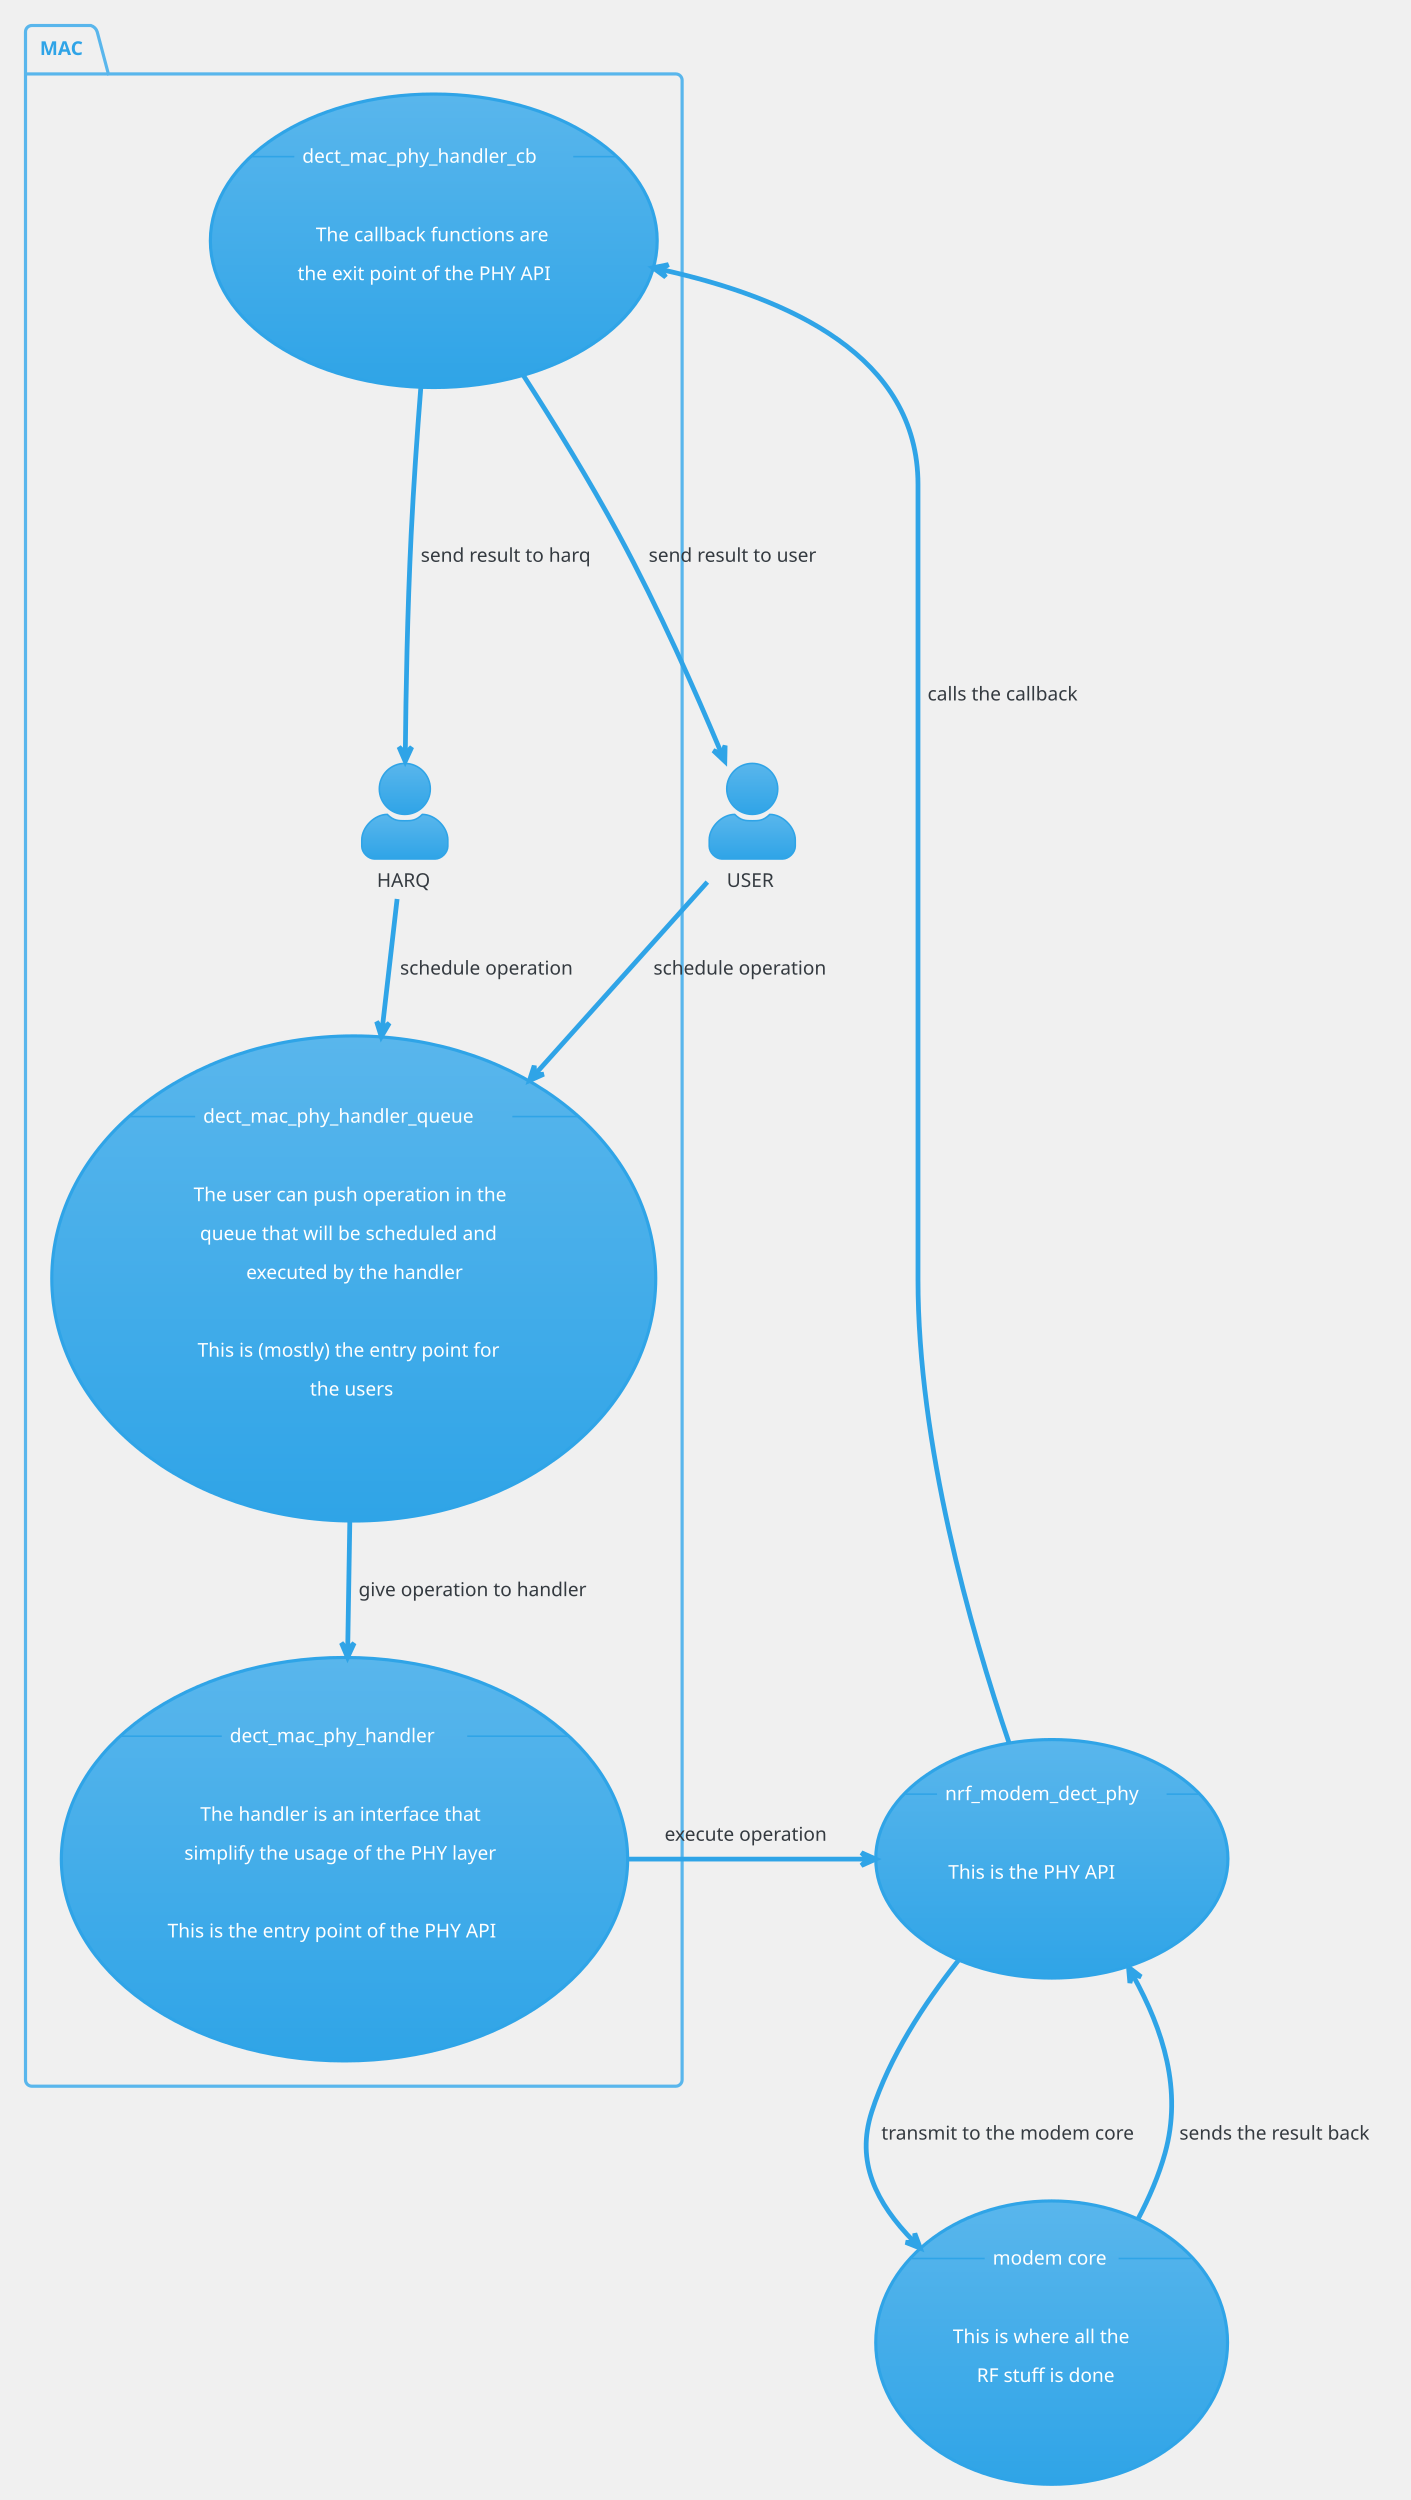
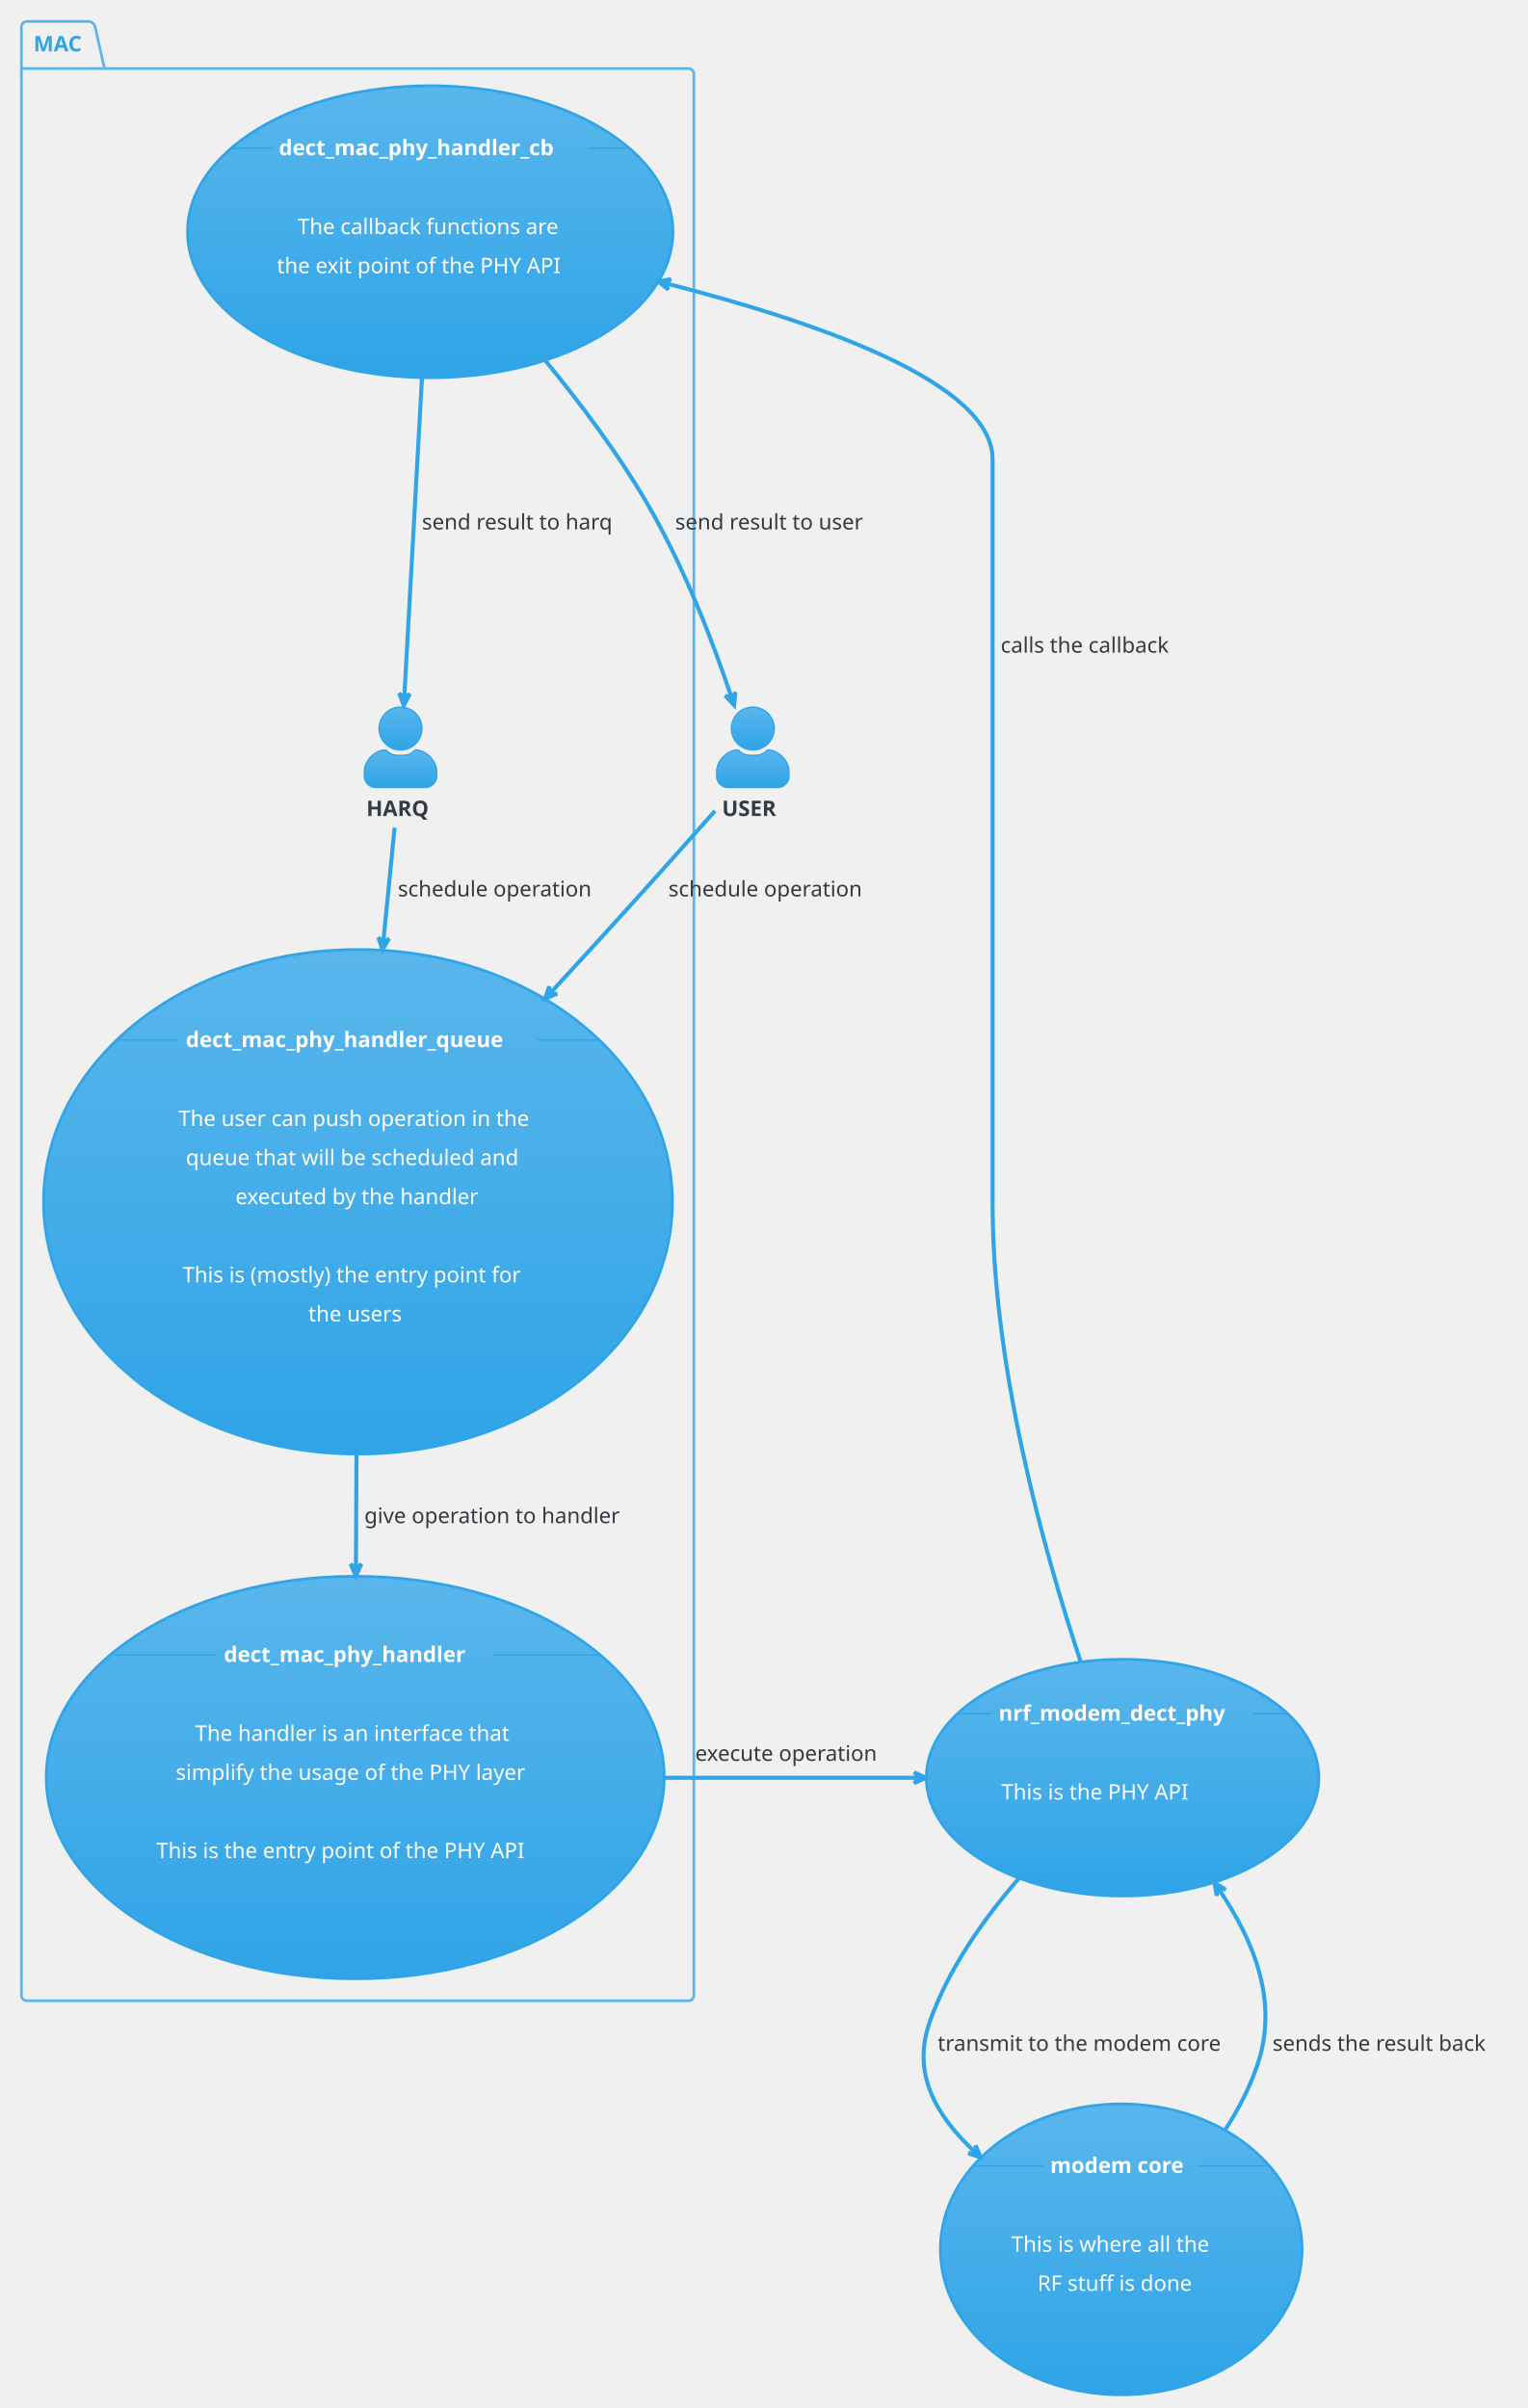
- <svg xmlns="http://www.w3.org/2000/svg" contentStyleType="text/css" height="1634.375px" preserveAspectRatio="none" style="width:922px;height:1634px;" version="1.1" viewBox="0 0 922 1634" width="922.917px" zoomAndPan="magnify">
+ <svg xmlns="http://www.w3.org/2000/svg" contentStyleType="text/css" height="1873.958px" preserveAspectRatio="none" style="width:1188px;height:1873px;" version="1.1" viewBox="0 0 1188 1873" width="1188.542px" zoomAndPan="magnify">
  <defs>
-     <linearGradient id="gk4667pkonfmz0" x1="50%" x2="50%" y1="0%" y2="100%">
+     <linearGradient id="g1rf2huw3uot5z0" x1="50%" x2="50%" y1="0%" y2="100%">
      <stop offset="0%" stop-color="#59B6EC" />
      <stop offset="100%" stop-color="#2FA4E7" />
    </linearGradient>
  </defs>
  <g>
    <g id="cluster_MAC">
-       <path d="M20.833,16.667 L59.375,16.667 A6.25,6.25 0 0 1 63.542,20.833 L70.833,48.325 L441.667,48.325 A4.167,4.167 0 0 1 445.833,52.492 L445.833,1359.375 A4.167,4.167 0 0 1 441.667,1363.542 L20.833,1363.542 A4.167,4.167 0 0 1 16.667,1359.375 L16.667,20.833 A4.167,4.167 0 0 1 20.833,16.667 " fill="none" style="stroke:#59B6EC;stroke-width:2.083;" />
-       <line style="stroke:#59B6EC;stroke-width:2.083;" x1="16.667" x2="70.833" y1="48.325" y2="48.325" />
-       <text fill="#2FA4E7" font-family="Gotham Black" font-size="12.5" font-weight="bold" lengthAdjust="spacing" textLength="30.208" x="26.042" y="35.952">MAC</text>
+       <path d="M20.833,16.667 L69.792,16.667 A6.25,6.25 0 0 1 73.958,20.833 L81.25,53.322 L535.417,53.322 A4.167,4.167 0 0 1 539.583,57.489 L539.583,1552.083 A4.167,4.167 0 0 1 535.417,1556.25 L20.833,1556.25 A4.167,4.167 0 0 1 16.667,1552.083 L16.667,20.833 A4.167,4.167 0 0 1 20.833,16.667 " fill="none" style="stroke:#59B6EC;stroke-width:2.083;" />
+       <line style="stroke:#59B6EC;stroke-width:2.083;" x1="16.667" x2="81.25" y1="53.322" y2="53.322" />
+       <text fill="#2FA4E7" font-family="Gotham Black" font-size="16.667" font-weight="bold" lengthAdjust="spacing" textLength="40.625" x="26.042" y="39.95">MAC</text>
    </g>
    <g id="elem_harq">
-       <ellipse cx="264.583" cy="515.625" fill="url(#gk4667pkonfmz0)" rx="16.667" ry="16.667" style="stroke:#2FA4E7;stroke-width:1.042;" />
-       <path d="M264.583,536.458 C268.75,536.458 271.875,536.458 276.042,532.292 C284.375,532.292 292.708,540.625 292.708,548.958 L292.708,553.125 C292.708,557.292 288.542,561.458 284.375,561.458 L244.792,561.458 C240.625,561.458 236.458,557.292 236.458,553.125 L236.458,548.958 C236.458,540.625 244.792,532.292 253.125,532.292 C257.292,536.458 260.417,536.458 264.583,536.458 " fill="url(#gk4667pkonfmz0)" style="stroke:#2FA4E7;stroke-width:1.042;" />
-       <text fill="#343A40" font-family="Gotham Black" font-size="12.5" lengthAdjust="spacing" textLength="36.458" x="246.354" y="579.702">HARQ</text>
+       <ellipse cx="311.458" cy="566.667" fill="url(#g1rf2huw3uot5z0)" rx="16.667" ry="16.667" style="stroke:#2FA4E7;stroke-width:1.042;" />
+       <path d="M311.458,587.5 C315.625,587.5 318.75,587.5 322.917,583.333 C331.25,583.333 339.583,591.667 339.583,600 L339.583,604.167 C339.583,608.333 335.417,612.5 331.25,612.5 L291.667,612.5 C287.5,612.5 283.333,608.333 283.333,604.167 L283.333,600 C283.333,591.667 291.667,583.333 300,583.333 C304.167,587.5 307.292,587.5 311.458,587.5 " fill="url(#g1rf2huw3uot5z0)" style="stroke:#2FA4E7;stroke-width:1.042;" />
+       <text fill="#343A40" font-family="Gotham Black" font-size="16.667" font-weight="bold" lengthAdjust="spacing" textLength="53.125" x="284.896" y="634.741">HARQ</text>
    </g>
    <g id="elem_queue">
-       <ellipse cx="231.215" cy="835.597" fill="url(#gk4667pkonfmz0)" rx="197.361" ry="158.514" style="stroke:#2FA4E7;stroke-width:2.083;" />
-       <text fill="#FFFFFF" font-family="Gotham Black" font-size="12.5" lengthAdjust="spacing" textLength="3.125" x="229.653" y="759.703"> </text>
-       <text fill="#FFFFFF" font-family="Gotham Black" font-size="12.5" lengthAdjust="spacing" textLength="218.75" x="126.528" y="785.111">The user can push operation in the</text>
-       <text fill="#FFFFFF" font-family="Gotham Black" font-size="12.5" lengthAdjust="spacing" textLength="210.417" x="130.695" y="810.52">queue that will be scheduled and</text>
-       <text fill="#FFFFFF" font-family="Gotham Black" font-size="12.5" lengthAdjust="spacing" textLength="153.125" x="160.903" y="835.928">executed by the handler</text>
-       <text fill="#FFFFFF" font-family="Gotham Black" font-size="12.5" lengthAdjust="spacing" textLength="3.125" x="229.653" y="861.337"> </text>
-       <text fill="#FFFFFF" font-family="Gotham Black" font-size="12.5" lengthAdjust="spacing" textLength="216.667" x="129.132" y="886.745">This is (mostly) the entry point for</text>
-       <text fill="#FFFFFF" font-family="Gotham Black" font-size="12.5" lengthAdjust="spacing" textLength="57.292" x="202.57" y="912.154">the users</text>
-       <text fill="#FFFFFF" font-family="Gotham Black" font-size="12.5" lengthAdjust="spacing" textLength="3.125" x="229.653" y="937.562"> </text>
-       <line style="stroke:#2FA4E7;stroke-width:1.042;" x1="85.291" x2="127.57" y1="729.797" y2="729.797" />
-       <text fill="#FFFFFF" font-family="Gotham Black" font-size="12.5" lengthAdjust="spacing" textLength="196.875" x="132.778" y="733.774">dect_mac_phy_handler_queue</text>
-       <line style="stroke:#2FA4E7;stroke-width:1.042;" x1="334.861" x2="377.14" y1="729.797" y2="729.797" />
+       <ellipse cx="278.382" cy="934.789" fill="url(#g1rf2huw3uot5z0)" rx="244.528" ry="196.248" style="stroke:#2FA4E7;stroke-width:2.083;" />
+       <text fill="#FFFFFF" font-family="Gotham Black" font-size="16.667" lengthAdjust="spacing" textLength="4.167" x="276.299" y="845.402"> </text>
+       <text fill="#FFFFFF" font-family="Gotham Black" font-size="16.667" lengthAdjust="spacing" textLength="291.667" x="138.799" y="875.808">The user can push operation in the</text>
+       <text fill="#FFFFFF" font-family="Gotham Black" font-size="16.667" lengthAdjust="spacing" textLength="280.208" x="144.528" y="906.214">queue that will be scheduled and</text>
+       <text fill="#FFFFFF" font-family="Gotham Black" font-size="16.667" lengthAdjust="spacing" textLength="207.292" x="183.07" y="936.619">executed by the handler</text>
+       <text fill="#FFFFFF" font-family="Gotham Black" font-size="16.667" lengthAdjust="spacing" textLength="4.167" x="276.299" y="967.025"> </text>
+       <text fill="#FFFFFF" font-family="Gotham Black" font-size="16.667" lengthAdjust="spacing" textLength="289.583" x="141.924" y="997.431">This is (mostly) the entry point for</text>
+       <text fill="#FFFFFF" font-family="Gotham Black" font-size="16.667" lengthAdjust="spacing" textLength="77.083" x="239.841" y="1027.836">the users</text>
+       <text fill="#FFFFFF" font-family="Gotham Black" font-size="16.667" lengthAdjust="spacing" textLength="4.167" x="276.299" y="1058.242"> </text>
+       <line style="stroke:#2FA4E7;stroke-width:1.042;" x1="91.733" x2="139.32" y1="809" y2="809" />
+       <text fill="#FFFFFF" font-family="Gotham Black" font-size="16.667" font-weight="bold" lengthAdjust="spacing" textLength="267.708" x="144.528" y="814.476">dect_mac_phy_handler_queue</text>
+       <line style="stroke:#2FA4E7;stroke-width:1.042;" x1="417.445" x2="465.032" y1="809" y2="809" />
    </g>
    <g id="elem_handler">
-       <ellipse cx="225.162" cy="1215.17" fill="url(#gk4667pkonfmz0)" rx="185.058" ry="131.837" style="stroke:#2FA4E7;stroke-width:2.083;" />
-       <text fill="#FFFFFF" font-family="Gotham Black" font-size="12.5" lengthAdjust="spacing" textLength="3.125" x="223.599" y="1164.684"> </text>
-       <text fill="#FFFFFF" font-family="Gotham Black" font-size="12.5" lengthAdjust="spacing" textLength="201.042" x="130.891" y="1190.092">The handler is an interface that</text>
-       <text fill="#FFFFFF" font-family="Gotham Black" font-size="12.5" lengthAdjust="spacing" textLength="221.875" x="120.474" y="1215.501">simplify the usage of the PHY layer</text>
-       <text fill="#FFFFFF" font-family="Gotham Black" font-size="12.5" lengthAdjust="spacing" textLength="3.125" x="223.599" y="1240.909"> </text>
-       <text fill="#FFFFFF" font-family="Gotham Black" font-size="12.5" lengthAdjust="spacing" textLength="231.25" x="109.537" y="1266.318">This is the entry point of the PHY API</text>
-       <text fill="#FFFFFF" font-family="Gotham Black" font-size="12.5" lengthAdjust="spacing" textLength="3.125" x="223.599" y="1291.726"> </text>
-       <line style="stroke:#2FA4E7;stroke-width:1.042;" x1="79.533" x2="144.953" y1="1134.778" y2="1134.778" />
-       <text fill="#FFFFFF" font-family="Gotham Black" font-size="12.5" lengthAdjust="spacing" textLength="150" x="150.162" y="1138.755">dect_mac_phy_handler</text>
-       <line style="stroke:#2FA4E7;stroke-width:1.042;" x1="305.37" x2="370.791" y1="1134.778" y2="1134.778" />
+       <ellipse cx="276.238" cy="1382.613" fill="url(#g1rf2huw3uot5z0)" rx="240.3" ry="156.572" style="stroke:#2FA4E7;stroke-width:2.083;" />
+       <text fill="#FFFFFF" font-family="Gotham Black" font-size="16.667" lengthAdjust="spacing" textLength="4.167" x="274.155" y="1323.632"> </text>
+       <text fill="#FFFFFF" font-family="Gotham Black" font-size="16.667" lengthAdjust="spacing" textLength="265.625" x="151.759" y="1354.038">The handler is an interface that</text>
+       <text fill="#FFFFFF" font-family="Gotham Black" font-size="16.667" lengthAdjust="spacing" textLength="295.833" x="136.655" y="1384.443">simplify the usage of the PHY layer</text>
+       <text fill="#FFFFFF" font-family="Gotham Black" font-size="16.667" lengthAdjust="spacing" textLength="4.167" x="274.155" y="1414.849"> </text>
+       <text fill="#FFFFFF" font-family="Gotham Black" font-size="16.667" lengthAdjust="spacing" textLength="309.375" x="121.55" y="1445.255">This is the entry point of the PHY API</text>
+       <text fill="#FFFFFF" font-family="Gotham Black" font-size="16.667" lengthAdjust="spacing" textLength="4.167" x="274.155" y="1475.66"> </text>
+       <line style="stroke:#2FA4E7;stroke-width:1.042;" x1="86.718" x2="168.946" y1="1287.23" y2="1287.23" />
+       <text fill="#FFFFFF" font-family="Gotham Black" font-size="16.667" font-weight="bold" lengthAdjust="spacing" textLength="204.167" x="174.155" y="1292.706">dect_mac_phy_handler</text>
+       <line style="stroke:#2FA4E7;stroke-width:1.042;" x1="383.53" x2="465.758" y1="1287.23" y2="1287.23" />
    </g>
    <g id="elem_callback">
-       <ellipse cx="283.519" cy="157.362" fill="url(#gk4667pkonfmz0)" rx="146.019" ry="95.904" style="stroke:#2FA4E7;stroke-width:2.083;" />
-       <text fill="#FFFFFF" font-family="Gotham Black" font-size="12.5" lengthAdjust="spacing" textLength="3.125" x="281.957" y="132.284"> </text>
-       <text fill="#FFFFFF" font-family="Gotham Black" font-size="12.5" lengthAdjust="spacing" textLength="166.667" x="206.436" y="157.693">The callback functions are</text>
-       <text fill="#FFFFFF" font-family="Gotham Black" font-size="12.5" lengthAdjust="spacing" textLength="178.125" x="194.457" y="183.101">the exit point of the PHY API</text>
-       <text fill="#FFFFFF" font-family="Gotham Black" font-size="12.5" lengthAdjust="spacing" textLength="3.125" x="281.957" y="208.51"> </text>
-       <line style="stroke:#2FA4E7;stroke-width:1.042;" x1="164.923" x2="192.374" y1="102.378" y2="102.378" />
-       <text fill="#FFFFFF" font-family="Gotham Black" font-size="12.5" lengthAdjust="spacing" textLength="171.875" x="197.582" y="106.355">dect_mac_phy_handler_cb</text>
-       <line style="stroke:#2FA4E7;stroke-width:1.042;" x1="374.665" x2="402.116" y1="102.378" y2="102.378" />
+       <ellipse cx="334.574" cy="180.238" fill="url(#g1rf2huw3uot5z0)" rx="188.74" ry="113.572" style="stroke:#2FA4E7;stroke-width:2.083;" />
+       <text fill="#FFFFFF" font-family="Gotham Black" font-size="16.667" lengthAdjust="spacing" textLength="4.167" x="332.49" y="151.663"> </text>
+       <text fill="#FFFFFF" font-family="Gotham Black" font-size="16.667" lengthAdjust="spacing" textLength="222.917" x="231.449" y="182.068">The callback functions are</text>
+       <text fill="#FFFFFF" font-family="Gotham Black" font-size="16.667" lengthAdjust="spacing" textLength="238.542" x="215.303" y="212.474">the exit point of the PHY API</text>
+       <text fill="#FFFFFF" font-family="Gotham Black" font-size="16.667" lengthAdjust="spacing" textLength="4.167" x="332.49" y="242.88"> </text>
+       <line style="stroke:#2FA4E7;stroke-width:1.042;" x1="180.818" x2="211.657" y1="115.26" y2="115.26" />
+       <text fill="#FFFFFF" font-family="Gotham Black" font-size="16.667" font-weight="bold" lengthAdjust="spacing" textLength="235.417" x="216.865" y="120.736">dect_mac_phy_handler_cb</text>
+       <line style="stroke:#2FA4E7;stroke-width:1.042;" x1="457.49" x2="488.33" y1="115.26" y2="115.26" />
    </g>
    <g id="elem_user">
-       <ellipse cx="491.667" cy="515.625" fill="url(#gk4667pkonfmz0)" rx="16.667" ry="16.667" style="stroke:#2FA4E7;stroke-width:1.042;" />
-       <path d="M491.667,536.458 C495.833,536.458 498.958,536.458 503.125,532.292 C511.458,532.292 519.792,540.625 519.792,548.958 L519.792,553.125 C519.792,557.292 515.625,561.458 511.458,561.458 L471.875,561.458 C467.708,561.458 463.542,557.292 463.542,553.125 L463.542,548.958 C463.542,540.625 471.875,532.292 480.208,532.292 C484.375,536.458 487.5,536.458 491.667,536.458 " fill="url(#gk4667pkonfmz0)" style="stroke:#2FA4E7;stroke-width:1.042;" />
-       <text fill="#343A40" font-family="Gotham Black" font-size="12.5" lengthAdjust="spacing" textLength="33.333" x="475" y="579.702">USER</text>
+       <ellipse cx="585.417" cy="566.667" fill="url(#g1rf2huw3uot5z0)" rx="16.667" ry="16.667" style="stroke:#2FA4E7;stroke-width:1.042;" />
+       <path d="M585.417,587.5 C589.583,587.5 592.708,587.5 596.875,583.333 C605.208,583.333 613.542,591.667 613.542,600 L613.542,604.167 C613.542,608.333 609.375,612.5 605.208,612.5 L565.625,612.5 C561.458,612.5 557.292,608.333 557.292,604.167 L557.292,600 C557.292,591.667 565.625,583.333 573.958,583.333 C578.125,587.5 581.25,587.5 585.417,587.5 " fill="url(#g1rf2huw3uot5z0)" style="stroke:#2FA4E7;stroke-width:1.042;" />
+       <text fill="#343A40" font-family="Gotham Black" font-size="16.667" font-weight="bold" lengthAdjust="spacing" textLength="47.917" x="561.458" y="634.741">USER</text>
    </g>
    <g id="elem_phy">
-       <ellipse cx="687.479" cy="1214.916" fill="url(#gk4667pkonfmz0)" rx="115.084" ry="77.937" style="stroke:#2FA4E7;stroke-width:2.083;" />
-       <text fill="#FFFFFF" font-family="Gotham Black" font-size="12.5" lengthAdjust="spacing" textLength="3.125" x="677.584" y="1202.543"> </text>
-       <text fill="#FFFFFF" font-family="Gotham Black" font-size="12.5" lengthAdjust="spacing" textLength="118.75" x="619.771" y="1227.951">This is the PHY API</text>
-       <text fill="#FFFFFF" font-family="Gotham Black" font-size="12.5" lengthAdjust="spacing" textLength="3.125" x="677.584" y="1253.36"> </text>
-       <line style="stroke:#2FA4E7;stroke-width:1.042;" x1="591.843" x2="612.479" y1="1172.637" y2="1172.637" />
-       <text fill="#FFFFFF" font-family="Gotham Black" font-size="12.5" lengthAdjust="spacing" textLength="139.583" x="617.688" y="1176.614">nrf_modem_dect_phy</text>
-       <line style="stroke:#2FA4E7;stroke-width:1.042;" x1="762.479" x2="783.116" y1="1172.637" y2="1172.637" />
+       <ellipse cx="872.961" cy="1382.697" fill="url(#g1rf2huw3uot5z0)" rx="152.649" ry="92.072" style="stroke:#2FA4E7;stroke-width:2.083;" />
+       <text fill="#FFFFFF" font-family="Gotham Black" font-size="16.667" lengthAdjust="spacing" textLength="4.167" x="855.253" y="1369.324"> </text>
+       <text fill="#FFFFFF" font-family="Gotham Black" font-size="16.667" lengthAdjust="spacing" textLength="157.292" x="778.69" y="1399.729">This is the PHY API</text>
+       <text fill="#FFFFFF" font-family="Gotham Black" font-size="16.667" lengthAdjust="spacing" textLength="4.167" x="855.253" y="1430.135"> </text>
+       <line style="stroke:#2FA4E7;stroke-width:1.042;" x1="745.584" x2="771.399" y1="1332.921" y2="1332.921" />
+       <text fill="#FFFFFF" font-family="Gotham Black" font-size="16.667" font-weight="bold" lengthAdjust="spacing" textLength="192.708" x="776.607" y="1338.397">nrf_modem_dect_phy</text>
+       <line style="stroke:#2FA4E7;stroke-width:1.042;" x1="974.524" x2="1000.338" y1="1332.921" y2="1332.921" />
    </g>
    <g id="elem_modem">
-       <ellipse cx="687.357" cy="1531.135" fill="url(#gk4667pkonfmz0)" rx="114.961" ry="92.594" style="stroke:#2FA4E7;stroke-width:2.083;" />
-       <text fill="#FFFFFF" font-family="Gotham Black" font-size="12.5" lengthAdjust="spacing" textLength="3.125" x="685.794" y="1506.058"> </text>
-       <text fill="#FFFFFF" font-family="Gotham Black" font-size="12.5" lengthAdjust="spacing" textLength="126.042" x="622.773" y="1531.466">This is where all the</text>
-       <text fill="#FFFFFF" font-family="Gotham Black" font-size="12.5" lengthAdjust="spacing" textLength="97.917" x="638.398" y="1556.875">RF stuff is done</text>
-       <text fill="#FFFFFF" font-family="Gotham Black" font-size="12.5" lengthAdjust="spacing" textLength="3.125" x="685.794" y="1582.283"> </text>
-       <line style="stroke:#2FA4E7;stroke-width:1.042;" x1="595.901" x2="643.607" y1="1476.152" y2="1476.152" />
-       <text fill="#FFFFFF" font-family="Gotham Black" font-size="12.5" lengthAdjust="spacing" textLength="77.083" x="648.815" y="1480.128">modem core</text>
-       <line style="stroke:#2FA4E7;stroke-width:1.042;" x1="731.107" x2="778.812" y1="1476.152" y2="1476.152" />
+       <ellipse cx="871.906" cy="1749.608" fill="url(#g1rf2huw3uot5z0)" rx="140.656" ry="113.15" style="stroke:#2FA4E7;stroke-width:2.083;" />
+       <text fill="#FFFFFF" font-family="Gotham Black" font-size="16.667" lengthAdjust="spacing" textLength="4.167" x="869.823" y="1721.033"> </text>
+       <text fill="#FFFFFF" font-family="Gotham Black" font-size="16.667" lengthAdjust="spacing" textLength="166.667" x="786.489" y="1751.438">This is where all the</text>
+       <text fill="#FFFFFF" font-family="Gotham Black" font-size="16.667" lengthAdjust="spacing" textLength="130.208" x="806.802" y="1781.844">RF stuff is done</text>
+       <text fill="#FFFFFF" font-family="Gotham Black" font-size="16.667" lengthAdjust="spacing" textLength="4.167" x="869.823" y="1812.25"> </text>
+       <line style="stroke:#2FA4E7;stroke-width:1.042;" x1="757.797" x2="811.489" y1="1684.63" y2="1684.63" />
+       <text fill="#FFFFFF" font-family="Gotham Black" font-size="16.667" font-weight="bold" lengthAdjust="spacing" textLength="110.417" x="816.698" y="1690.106">modem core</text>
+       <line style="stroke:#2FA4E7;stroke-width:1.042;" x1="932.323" x2="986.015" y1="1684.63" y2="1684.63" />
    </g>
    <g id="link_user_queue">
-       <path d="M462.302,576.521 C433.833,608.292 392.973,653.898 350.192,701.637 " fill="none" id="user-to-queue" style="stroke:#2FA4E7;stroke-width:3.125;" />
-       <polygon fill="#2FA4E7" points="346.021,706.292,355.38,702.091,349.497,702.413,349.175,696.529,346.021,706.292" style="stroke:#2FA4E7;stroke-width:3.125;" />
-       <text fill="#343A40" font-family="Gotham Black" font-size="12.5" lengthAdjust="spacing" textLength="120.833" x="427.083" y="636.993">schedule operation</text>
+       <path d="M556.01,630.719 C536.646,652.583 510.688,681.74 487.5,707.292 C466.99,729.896 449.461,749.067 428.023,772.369 " fill="none" id="user-to-queue" style="stroke:#2FA4E7;stroke-width:3.125;" />
+       <polygon fill="#2FA4E7" points="423.792,776.969,433.205,772.89,427.318,773.136,427.073,767.248,423.792,776.969" style="stroke:#2FA4E7;stroke-width:3.125;" />
+       <text fill="#343A40" font-family="Gotham Black" font-size="16.667" lengthAdjust="spacing" textLength="163.542" x="519.792" y="697.241">schedule operation</text>
    </g>
    <g id="link_harq_queue">
-       <path d="M259.552,587.573 C256.74,612.156 253.744,638.26 249.942,671.374 " fill="none" id="harq-to-queue" style="stroke:#2FA4E7;stroke-width:3.125;" />
-       <polygon fill="#2FA4E7" points="249.229,677.583,254.438,668.745,249.823,672.409,246.159,667.794,249.229,677.583" style="stroke:#2FA4E7;stroke-width:3.125;" />
-       <text fill="#343A40" font-family="Gotham Black" font-size="12.5" lengthAdjust="spacing" textLength="120.833" x="261.458" y="636.993">schedule operation</text>
+       <path d="M306.854,643.823 C304.312,669.51 301.574,697.155 298.063,732.635 " fill="none" id="harq-to-queue" style="stroke:#2FA4E7;stroke-width:3.125;" />
+       <polygon fill="#2FA4E7" points="297.448,738.854,302.517,729.935,297.961,733.671,294.225,729.115,297.448,738.854" style="stroke:#2FA4E7;stroke-width:3.125;" />
+       <text fill="#343A40" font-family="Gotham Black" font-size="16.667" lengthAdjust="spacing" textLength="163.542" x="309.375" y="697.241">schedule operation</text>
    </g>
    <g id="link_queue_handler">
-       <path d="M228.646,993.865 C228.156,1023.615 227.75,1048.178 227.271,1077.001 " fill="none" id="queue-to-handler" style="stroke:#2FA4E7;stroke-width:3.125;" />
-       <polygon fill="#2FA4E7" points="227.167,1083.25,231.489,1073.946,227.253,1078.042,223.156,1073.807,227.167,1083.25" style="stroke:#2FA4E7;stroke-width:3.125;" />
-       <text fill="#343A40" font-family="Gotham Black" font-size="12.5" lengthAdjust="spacing" textLength="160.417" x="234.375" y="1043.243">give operation to handler</text>
+       <path d="M277.208,1131.49 C277.062,1163.073 276.947,1189.156 276.801,1219.636 " fill="none" id="queue-to-handler" style="stroke:#2FA4E7;stroke-width:3.125;" />
+       <polygon fill="#2FA4E7" points="276.771,1225.885,280.982,1216.531,276.796,1220.677,272.649,1216.491,276.771,1225.885" style="stroke:#2FA4E7;stroke-width:3.125;" />
+       <text fill="#343A40" font-family="Gotham Black" font-size="16.667" lengthAdjust="spacing" textLength="216.667" x="283.333" y="1184.741">give operation to handler</text>
    </g>
    <g id="link_handler_phy">
-       <path d="M410.115,1215.104 C464.938,1215.104 517.115,1215.104 566.135,1215.104 " fill="none" id="handler-to-phy" style="stroke:#2FA4E7;stroke-width:3.125;" />
-       <polygon fill="#2FA4E7" points="572.385,1215.104,563.01,1210.938,567.177,1215.104,563.01,1219.271,572.385,1215.104" style="stroke:#2FA4E7;stroke-width:3.125;" />
-       <text fill="#343A40" font-family="Gotham Black" font-size="12.5" lengthAdjust="spacing" textLength="113.542" x="434.375" y="1203.139">execute operation</text>
+       <path d="M516.229,1382.812 C585.073,1382.812 651.958,1382.812 713.969,1382.812 " fill="none" id="handler-to-phy" style="stroke:#2FA4E7;stroke-width:3.125;" />
+       <polygon fill="#2FA4E7" points="720.219,1382.812,710.844,1378.646,715.01,1382.812,710.844,1386.979,720.219,1382.812" style="stroke:#2FA4E7;stroke-width:3.125;" />
+       <text fill="#343A40" font-family="Gotham Black" font-size="16.667" lengthAdjust="spacing" textLength="155.208" x="540.625" y="1369.637">execute operation</text>
    </g>
    <g id="link_phy_modem">
-       <path d="M626.271,1281.5 C603.938,1309.656 581.333,1344.333 569.792,1380.208 C559.198,1413.135 572.497,1439.706 597.122,1464.915 " fill="none" id="phy-to-modem" style="stroke:#2FA4E7;stroke-width:3.125;" />
-       <polygon fill="#2FA4E7" points="601.49,1469.385,597.919,1459.768,597.85,1465.66,591.958,1465.591,601.49,1469.385" style="stroke:#2FA4E7;stroke-width:3.125;" />
-       <text fill="#343A40" font-family="Gotham Black" font-size="12.5" lengthAdjust="spacing" textLength="175" x="576.042" y="1398.452">transmit to the modem core</text>
+       <path d="M792.24,1461.146 C764.698,1492.854 737.26,1531.771 722.917,1572.917 C709.167,1612.354 726.918,1644.56 758.126,1673.935 " fill="none" id="phy-to-modem" style="stroke:#2FA4E7;stroke-width:3.125;" />
+       <polygon fill="#2FA4E7" points="762.677,1678.219,758.706,1668.759,758.885,1674.649,752.995,1674.827,762.677,1678.219" style="stroke:#2FA4E7;stroke-width:3.125;" />
+       <text fill="#343A40" font-family="Gotham Black" font-size="16.667" lengthAdjust="spacing" textLength="238.542" x="729.167" y="1595.158">transmit to the modem core</text>
    </g>
    <g id="link_modem_phy">
-       <path d="M743.792,1450.385 C751.062,1436.573 757.396,1421.927 761.458,1407.292 C772.885,1366.146 760.364,1327.045 740.635,1291.305 " fill="none" id="modem-to-phy" style="stroke:#2FA4E7;stroke-width:3.125;" />
-       <polygon fill="#2FA4E7" points="737.615,1285.833,738.498,1296.054,740.132,1290.393,745.793,1292.027,737.615,1285.833" style="stroke:#2FA4E7;stroke-width:3.125;" />
-       <text fill="#343A40" font-family="Gotham Black" font-size="12.5" lengthAdjust="spacing" textLength="133.333" x="770.833" y="1398.452">sends the result back</text>
+       <path d="M952.844,1656.542 C963.219,1640.375 972.25,1622.99 978.125,1605.208 C994.073,1556.927 975.713,1510.664 947.859,1469.539 " fill="none" id="modem-to-phy" style="stroke:#2FA4E7;stroke-width:3.125;" />
+       <polygon fill="#2FA4E7" points="944.354,1464.365,946.162,1474.463,947.275,1468.677,953.061,1469.79,944.354,1464.365" style="stroke:#2FA4E7;stroke-width:3.125;" />
+       <text fill="#343A40" font-family="Gotham Black" font-size="16.667" lengthAdjust="spacing" textLength="180.208" x="989.583" y="1595.158">sends the result back</text>
    </g>
    <g id="link_phy_callback">
-       <path d="M659.573,1139.302 C633.969,1063.958 600,943.792 600,836.458 C600,316.667 600,316.667 600,316.667 C600,233.073 516.726,194.971 432.945,176.346 " fill="none" id="phy-to-callback" style="stroke:#2FA4E7;stroke-width:3.125;" />
-       <polygon fill="#2FA4E7" points="426.844,174.99,435.091,181.091,431.928,176.12,436.899,172.957,426.844,174.99" style="stroke:#2FA4E7;stroke-width:3.125;" />
-       <text fill="#343A40" font-family="Gotham Black" font-size="12.5" lengthAdjust="spacing" textLength="109.375" x="606.25" y="457.827">calls the callback</text>
+       <path d="M840.385,1292.604 C810.854,1203.552 771.875,1062.125 771.875,935.938 C771.875,357.292 771.875,357.292 771.875,357.292 C771.875,298.24 639.024,251.392 517.743,220.392 " fill="none" id="phy-to-callback" style="stroke:#2FA4E7;stroke-width:3.125;" />
+       <polygon fill="#2FA4E7" points="511.688,218.844,519.739,225.202,516.734,220.134,521.802,217.129,511.688,218.844" style="stroke:#2FA4E7;stroke-width:3.125;" />
+       <text fill="#343A40" font-family="Gotham Black" font-size="16.667" lengthAdjust="spacing" textLength="146.875" x="778.125" y="507.658">calls the callback</text>
    </g>
    <g id="link_callback_user">
-       <path d="M341.885,245.073 C362.573,277.125 385.344,314.146 404.167,348.958 C430.99,398.573 454.686,452.216 471.301,491.82 " fill="none" id="callback-to-user" style="stroke:#2FA4E7;stroke-width:3.125;" />
-       <polygon fill="#2FA4E7" points="473.719,497.583,473.934,487.326,471.704,492.781,466.25,490.55,473.719,497.583" style="stroke:#2FA4E7;stroke-width:3.125;" />
-       <text fill="#343A40" font-family="Gotham Black" font-size="12.5" lengthAdjust="spacing" textLength="115.625" x="423.958" y="367.202">send result to user</text>
+       <path d="M423.854,280.208 C451.177,313.469 479.854,351.75 502.083,389.583 C532.344,441.083 554.527,499.709 568.892,542.635 " fill="none" id="callback-to-user" style="stroke:#2FA4E7;stroke-width:3.125;" />
+       <polygon fill="#2FA4E7" points="570.875,548.562,571.851,538.35,569.222,543.623,563.949,540.994,570.875,548.562" style="stroke:#2FA4E7;stroke-width:3.125;" />
+       <text fill="#343A40" font-family="Gotham Black" font-size="16.667" lengthAdjust="spacing" textLength="156.25" x="525" y="411.825">send result to user</text>
    </g>
    <g id="link_callback_harq">
-       <path d="M275.042,253.292 C272.646,283.812 270.281,317.792 268.75,348.958 C266.25,399.927 265.313,452.313 264.918,491.386 " fill="none" id="callback-to-harq" style="stroke:#2FA4E7;stroke-width:3.125;" />
-       <polygon fill="#2FA4E7" points="264.854,497.635,269.116,488.303,264.907,492.427,260.783,488.219,264.854,497.635" style="stroke:#2FA4E7;stroke-width:3.125;" />
-       <text fill="#343A40" font-family="Gotham Black" font-size="12.5" lengthAdjust="spacing" textLength="118.75" x="275" y="367.202">send result to harq</text>
+       <path d="M328.146,293.844 C323.51,377.542 317.773,481.207 314.377,542.541 " fill="none" id="callback-to-harq" style="stroke:#2FA4E7;stroke-width:3.125;" />
+       <polygon fill="#2FA4E7" points="314.031,548.781,318.71,539.651,314.319,543.581,310.389,539.19,314.031,548.781" style="stroke:#2FA4E7;stroke-width:3.125;" />
+       <text fill="#343A40" font-family="Gotham Black" font-size="16.667" lengthAdjust="spacing" textLength="159.375" x="328.125" y="411.825">send result to harq</text>
    </g>
  </g>
</svg>
